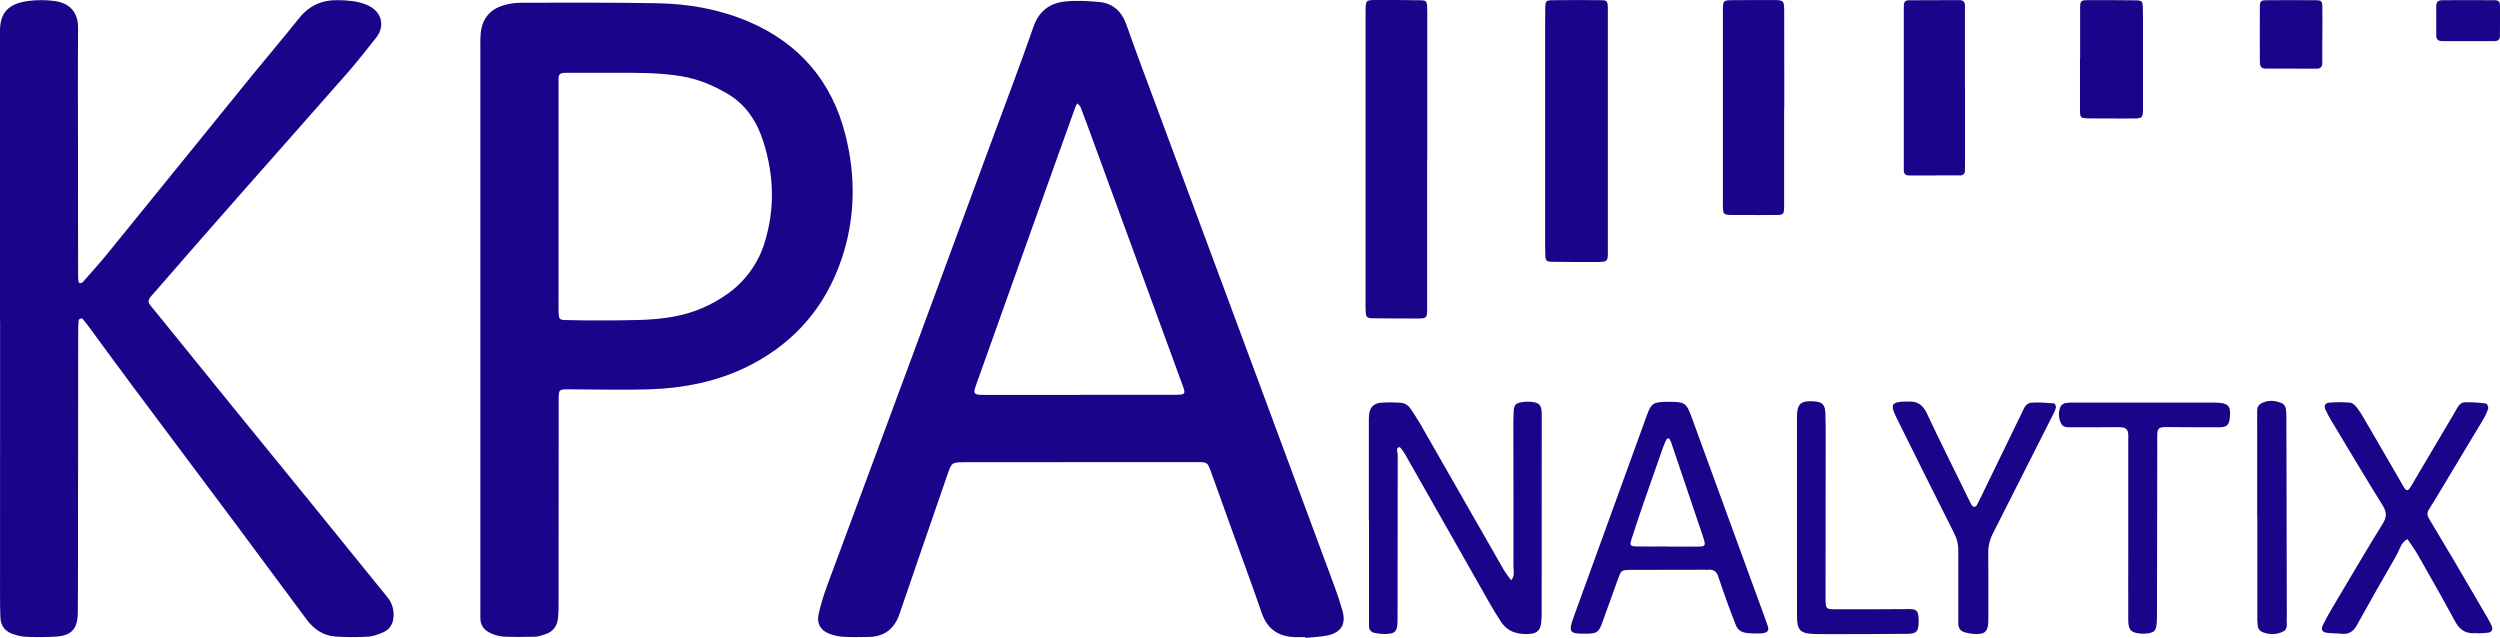
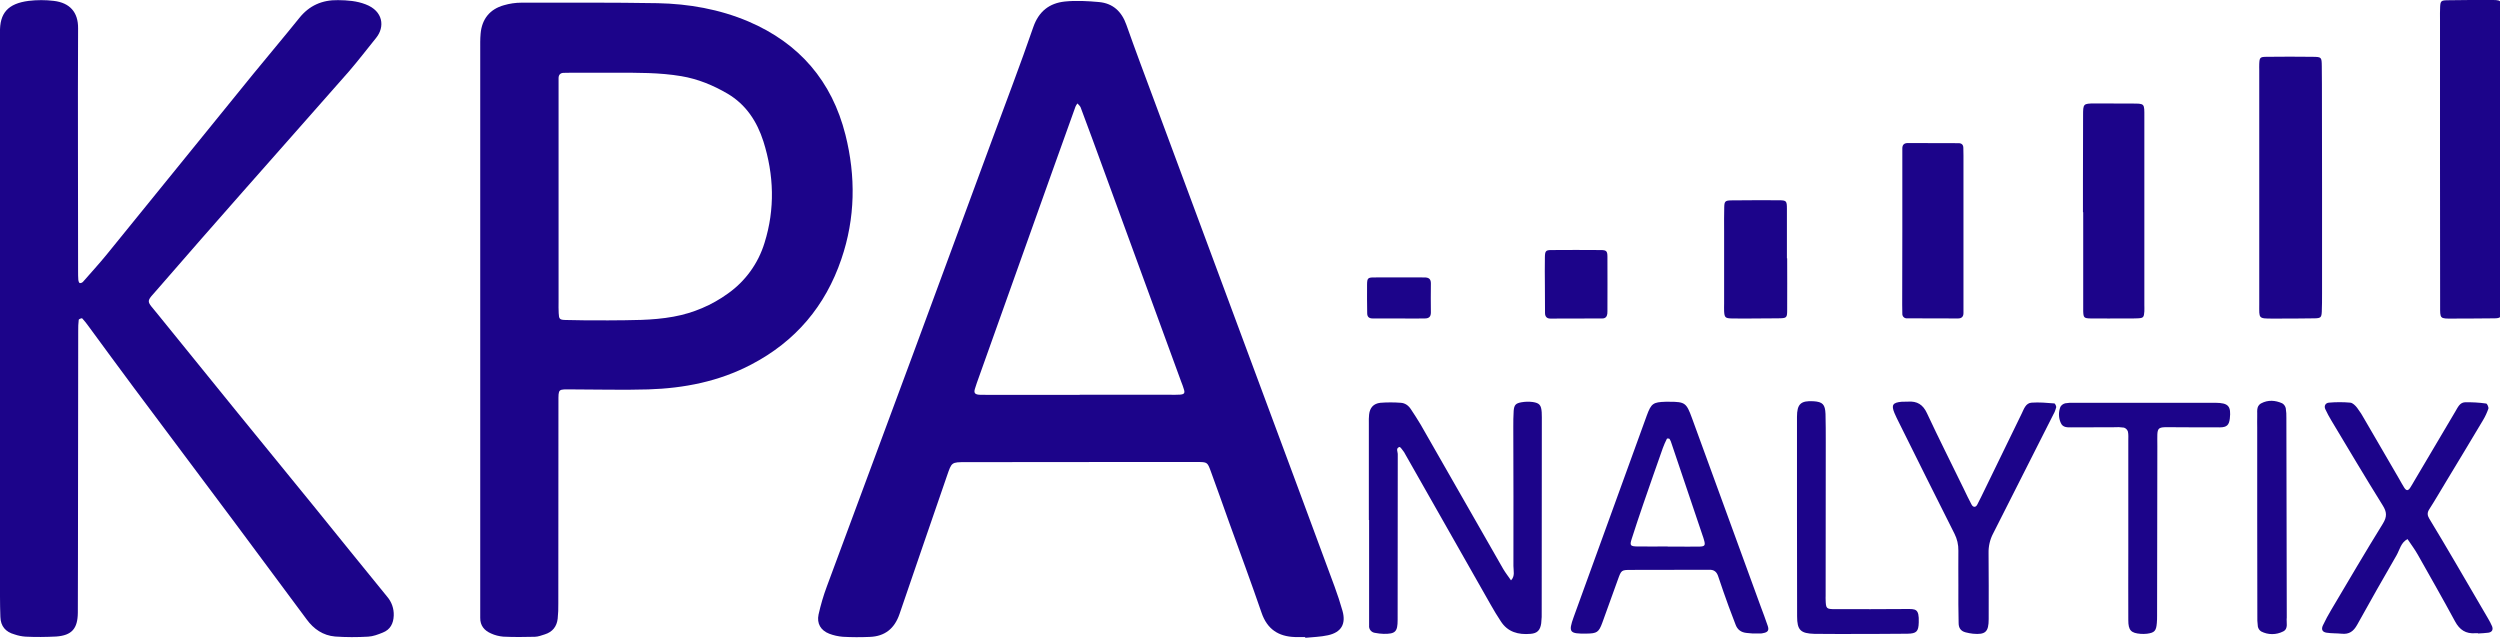
- <svg xmlns="http://www.w3.org/2000/svg" id="Layer_1" data-name="Layer 1" viewBox="0 0 1962.62 500.74">
+ <svg xmlns="http://www.w3.org/2000/svg" version="1.1" id="Layer_1" x="0px" y="0px" viewBox="0 0 1962.6 500.7" style="enable-background:new 0 0 1962.6 500.7;" xml:space="preserve">
+   <style type="text/css">
+ 	.st0{fill:#1C048A;}
+ </style>
  <g>
-     <path d="M0,252.58V28.73c0-1,0-2,0-3C-.4,10.09,6.39,2.79,22.38.73A79.52,79.52,0,0,1,42.3.72c12.51,1.55,19.09,8.86,19,21.37-.24,31.64-.08,63.29-.07,94.93q0,48,.07,95.93c0,2.34,0,4.67.17,7,.07.85.54,2.13,1.13,2.33a3,3,0,0,0,2.49-.91c6.38-7.25,12.86-14.42,19-21.91q57.36-70.55,114.58-141.2c12-14.74,24.31-29.17,36.16-44,7.92-9.9,18-14.34,30.46-14.14,7.37.13,14.58.58,21.6,3.26,13.95,5.32,15.23,17.83,8.32,26.33-7.14,8.78-14,17.84-21.41,26.35C246.09,87.63,218.2,119,190.47,150.49c-22,25-44,50-65.81,75.17-10.68,12.36-10.54,9.11-.28,21.8Q185,322.46,246,397.1c19.32,23.77,38.51,47.66,57.87,71.4A21.48,21.48,0,0,1,309,483.19c-.16,6.18-2.7,11.07-8.62,13.43-3.67,1.46-7.58,3-11.45,3.18a198.22,198.22,0,0,1-25.91-.13c-9.45-.75-16.76-5.83-22.41-13.46q-28.21-38.15-56.58-76.2-39.45-52.85-79-105.61c-12-16-23.7-32.18-35.56-48.26a63.66,63.66,0,0,0-5-6.18c-.25-.26-2.6.63-2.66,1.15a74.43,74.43,0,0,0-.42,9Q61.3,350.52,61.22,441c0,13.32,0,26.65-.14,40-.13,12.57-4.71,17.88-17,18.78a236.36,236.36,0,0,1-24,.12,36.85,36.85,0,0,1-8.78-1.75c-6.87-1.91-10.76-6.38-11-13.66-.17-5.33-.28-10.66-.28-16Q0,360.5.07,252.58Z" style="fill: #1c048a" />
-     <path d="M1074.62,408.28q0-37.95,0-75.91a58,58,0,0,1,.18-7c.64-5.33,3.45-8.63,8.87-9.17a104.46,104.46,0,0,1,15.92,0c3.52.18,6.21,2.22,8.12,5.17,2.53,3.91,5.18,7.76,7.49,11.79q32.51,56.73,64.93,113.5c1.78,3.1,4.07,5.91,6.12,8.85,3.27-3.31,1.87-7.51,1.87-11.28.08-36.29,0-72.58-.08-108.86,0-4.33,0-8.67.3-13,.36-4.47,1.57-5.83,6.06-6.6a28.15,28.15,0,0,1,8.88-.16c5.32.8,6.62,2.51,7,7.95.1,1.32.06,2.66.06,4q0,75.9-.05,151.81a70.46,70.46,0,0,1-.43,10c-.76,5.35-3.14,7.75-8.44,8.22-9.51.84-17.93-1.28-23.42-10-2.66-4.22-5.36-8.42-7.83-12.76q-33.57-59-67-118a11.82,11.82,0,0,0-1-1.75c-1.2-1.47-2.91-4.3-3.65-4.08-3.11.95-1.24,3.84-1.25,5.87-.09,43.28,0,86.56-.13,129.84,0,9.38-1.85,11.1-11,11a36.55,36.55,0,0,1-6.9-.84,5.19,5.19,0,0,1-4.5-5.67c0-2.33,0-4.66,0-7V408.28Z" style="fill: #1c048a" />
-     <path d="M1120.38,125.32q0,57.44,0,114.87c0,9.93.41,9.91-9.86,9.86-11-.05-22,0-33-.19-4.41-.06-5.13-.89-5.41-5.29-.18-2.65-.09-5.33-.09-8q0-112.87,0-225.75C1072.1-.74,1071.74,0,1083,0c10.66,0,21.32,0,32,.2,4.6.08,5.15.74,5.38,5.23.16,3.32.09,6.66.09,10V125.32Z" style="fill: #1c048a" />
-     <path d="M1213,103.36V21.45c0-4.66,0-9.32.07-14,.16-7.14.2-7.25,7.22-7.31,12-.11,24-.16,36,0,5.31,0,5.72.64,5.94,5.63.07,1.67,0,3.33,0,5q0,91.89,0,183.79c0,11.17.93,11.13-10.68,11.13-11,0-22,0-33-.16-4.61-.09-5.19-.82-5.39-5.28-.21-4.65-.17-9.32-.17-14q0-41.44,0-82.9Z" style="fill: #1c048a" />
-     <path d="M1945.33,497.06c-.67,0-1.34-.05-2,0-7.49.64-12.36-2.57-16-9.27-9.46-17.57-19.36-34.91-29.23-52.26-2.43-4.27-5.41-8.21-8.14-12.3-5.17,2.67-6.07,8.29-8.62,12.72-10.47,18.16-20.86,36.37-31,54.7-2.75,5-6.24,7.5-12,6.89-4-.42-8-.22-11.91-.82-3.44-.52-4.45-2.62-2.94-5.78,2-4.2,4.24-8.3,6.62-12.3,13.41-22.6,26.69-45.28,40.51-67.63,3.33-5.38,3.06-9.13-.15-14.29-13.69-22.05-27-44.36-40.34-66.6a90.34,90.34,0,0,1-4.67-8.8c-1.25-2.73.17-5,2.76-5.21a98.42,98.42,0,0,1,16.82,0c1.92.17,4,2.3,5.34,4a77,77,0,0,1,5.95,9.21q13.58,23.28,27.06,46.62c1.33,2.3,2.57,4.66,4,6.9,1.59,2.51,2.94,2.62,4.46.37,1.31-1.92,2.41-4,3.59-6l32-54.11c1.86-3.14,3.4-7.13,7.55-7.3a109.12,109.12,0,0,1,16.73,1c.74.09,2,2.89,1.65,4a44.76,44.76,0,0,1-4.23,9c-9.53,16-19.17,32-28.79,47.92-4.46,7.4-8.83,14.87-13.48,22.17-1.69,2.66-1.45,4.82.07,7.34q10.29,17.1,20.43,34.29,12.91,21.94,25.7,43.95a44.7,44.7,0,0,1,3.15,6.21c1,2.7-.07,4.59-3,5-2.62.39-5.3.39-8,.56Z" style="fill: #1c048a" />
-     <path d="M1400.63,85.39v74.78c0,1,0,2,0,3-.24,5-.6,5.52-6,5.6-9.31.14-18.62,0-27.93,0-3,0-6,.11-9-.06-4.36-.24-4.87-.84-5.13-5.44-.1-1.66,0-3.32,0-5q0-73.8,0-147.59c0-10.9-.52-10.58,10.09-10.57,9.64,0,19.29-.13,28.93-.08,9,.05,9.06.12,9.09,9.55q.08,25.92.06,51.85,0,12,0,23.94Z" style="fill: #1c048a" />
-     <path d="M1537.38,459.31c0-9-.1-18,0-27a28,28,0,0,0-3.14-13.41q-22-43.69-43.69-87.51c-1.18-2.38-2.42-4.75-3.43-7.21-2.57-6.29-1.33-8.19,5.67-8.84,1.65-.15,3.33,0,5-.08,7.08-.47,11.66,2.31,14.81,9.05,9.29,19.88,19.15,39.51,28.79,59.23,2,4.19,4,8.4,6.21,12.52,1.24,2.35,3.25,2.47,4.48.2,2.21-4.09,4.14-8.33,6.18-12.52q14.37-29.62,28.78-59.23c1.72-3.53,3.1-8.09,7.71-8.41,5.89-.41,11.85.14,17.76.57.63.05,1.71,2.17,1.54,3.14a21.38,21.38,0,0,1-2.22,5.49q-23.61,46.79-47.31,93.51a32.27,32.27,0,0,0-3.64,15.32c.15,17.31.07,34.62.07,51.93,0,10-2.46,12.38-12.33,11.55a36.9,36.9,0,0,1-5.86-1.11c-3.72-1-5.45-3.35-5.42-7.27.09-10,0-20,0-30Z" style="fill: #1c048a" />
-     <path d="M1542.64,69.14q0,28.94,0,57.87c0,2.33,0,4.66-.08,7a3.39,3.39,0,0,1-3.73,3.67q-20,.09-39.92.09c-2.77,0-4.37-1.25-4.35-4.18,0-1.67,0-3.33,0-5q0-59.37,0-118.73c0-2,0-4,.06-6,.06-2.42,1.39-3.64,3.74-3.65q20-.11,39.91-.13c2.81,0,4.31,1.32,4.31,4.2,0,2,0,4,0,6V69.14Z" style="fill: #1c048a" />
-     <path d="M1670.78,414.69q0-34.47,0-68.93c0-2.33.22-4.74-.34-6.95a5,5,0,0,0-3.11-3.13,40.4,40.4,0,0,0-8-.3c-11,0-22,.06-33,.06-3.32,0-7,.34-8.55-3.55a15.87,15.87,0,0,1-.25-12.6,6,6,0,0,1,3.75-2.82,29.72,29.72,0,0,1,7-.4q55,0,109.91,0h1c10.19.1,12.45,2.6,11.27,12.43-.61,5-2.33,6.85-7.9,6.92-11.32.14-22.64-.07-34-.09-16.62,0-15-1.74-15,14.75q0,66.44-.23,132.86c0,2,0,4-.18,6-.51,6.24-1.75,7.61-7.66,8.36a23,23,0,0,1-5,.08c-7.63-.65-9.67-2.8-9.71-10.74-.08-18,0-36,0-53.94v-18Z" style="fill: #1c048a" />
-     <path d="M1410.7,404.16q0-38.43,0-76.85c0-10.23,3-12.93,13.08-12.25,7.06.46,9,2.45,9.28,10.05.23,7.32.19,14.64.19,22q0,60.38-.11,120.76c0,1-.05,2,0,3,.22,7,.47,7.42,7.38,7.43q28,.08,55.9-.13c7.28-.05,10.18-.48,9.82,10.65-.22,7-1.71,8.69-9,8.77-18.3.2-36.6.18-54.9.23-6,0-12,.05-18-.11-10.89-.3-13.59-3-13.61-13.66C1410.65,457.39,1410.7,430.77,1410.7,404.16Z" style="fill: #1c048a" />
-     <path d="M1633,45.72c0-13,0-25.94,0-38.91,0-6.11.41-6.64,5.88-6.69,12.64-.1,25.28,0,37.92.14,4.6.07,5.27.76,5.41,5.21.2,6.32.12,12.64.13,19q0,28.44,0,56.88c0,2,.06,4,0,6-.29,4.87-.84,5.52-6.06,5.65-6.65.15-13.3,0-20,0-5.32,0-10.64.06-16-.07-7.28-.17-7.36-.23-7.39-7.23-.06-13.31,0-26.61,0-39.92Z" style="fill: #1c048a" />
-     <path d="M1772,406.2V335.41c0-2.66-.14-5.33,0-8,.25-3.83-1.2-8.47,3.24-10.77,5.32-2.75,11-2.41,16.37,0a6,6,0,0,1,2.8,3.76,38.75,38.75,0,0,1,.52,7.93q.2,77.26.34,154.53a14.66,14.66,0,0,1,0,2c-.5,3.77,1.46,8.69-2.79,10.87a19.22,19.22,0,0,1-17.34,0,5.79,5.79,0,0,1-2.64-3.85,54.45,54.45,0,0,1-.4-9q0-38.38,0-76.76Z" style="fill: #1c048a" />
-     <path d="M1823.12,27.63c0,7.29,0,14.59,0,21.88,0,2.72-1.32,4.4-4.2,4.4q-20.39,0-40.78-.08c-2.31,0-3.63-1.31-3.91-3.61a16.47,16.47,0,0,1-.14-2c0-14.26-.12-28.51,0-42.77,0-4.49.82-5.23,5.27-5.27q19.4-.18,38.8,0c4.32.05,4.95.81,5,5.52.15,7.29,0,14.59,0,21.88Z" style="fill: #1c048a" />
-     <path d="M1937.26,32.31c-6.63,0-13.26,0-19.89,0-3.26,0-4.83-1.38-4.81-4.73q.11-11.43,0-22.87c0-3.49,1.85-4.56,5-4.56,13.26,0,26.52-.14,39.78,0,4.54,0,5.2.76,5.27,5.22.13,7.62,0,15.25-.06,22.87,0,2.94-1.6,4.06-4.36,4.05-7,0-13.93,0-20.89,0Z" style="fill: #1c048a" />
-     <path d="M1053.91,479.46c-1.81-6.4-3.91-12.73-6.22-19q-29.45-79.58-59-159.11Q947.32,190,906,78.61C898.7,59,891.3,39.33,884.35,19.55c-3.7-10.54-10.55-17-21.59-18-8.9-.8-18-1.31-26.84-.35-12.07,1.32-20.38,7.67-24.67,20C801,50.79,789.78,80,779,109.34q-31.11,84.29-62.22,168.57-33.79,91.26-67.68,182.51a166.41,166.41,0,0,0-6.5,22c-1.55,7.09,1.7,12.53,8.39,15.07a36,36,0,0,0,10.66,2.38c7,.39,14,.39,21,.14,12-.41,19.61-6.58,23.52-18.08,12.3-36.23,24.94-72.36,37.35-108.56,3.58-10.43,3.43-10.5,14.49-10.5l112.94-.07q34.49,0,69,0c7.86,0,8,.1,10.7,7.52,4.92,13.43,9.68,26.93,14.53,40.39,8.47,23.48,17.21,46.86,25.34,70.46,4.41,12.81,13.15,18.63,26.22,19,2.66.07,5.33,0,8,0,0,.2,0,.4.05.6,5.94-.63,12-.72,17.81-2C1053,496.4,1056.81,489.8,1053.91,479.46ZM926.49,309.81c-2.65.21-5.32.15-8,.15H847.59v.08H776.67c-2.66,0-5.34,0-8-.14-3.31-.25-4.26-1.41-3.42-4.47s2.12-6.3,3.24-9.43q28.66-80.35,57.34-160.69,9.23-25.83,18.53-51.64a15.35,15.35,0,0,1,1.49-2.51c.85,1,2,1.82,2.49,3,3.21,8.39,6.28,16.82,9.37,25.25l69.62,190.17c.69,1.88,1.48,3.72,2,5.63C930.38,308.48,929.75,309.55,926.49,309.81Z" style="fill: #1c048a" />
-     <path d="M663.68,105.83c-10.64-42.06-36.21-71.95-76.34-89C564.65,7.25,540.72,3,516.26,2.55,480.63,1.91,445,2.1,409.34,2.14A51.13,51.13,0,0,0,395.6,4.09C384.55,7.22,378.32,15,377.35,26.42c-.36,4.31-.25,8.66-.25,13q0,107.91,0,215.81V479c0,2,.05,4,0,6-.09,6.13,3.23,10.05,8.52,12.28a28.83,28.83,0,0,0,9.6,2.5c8.3.35,16.63.28,24.94.06,2.59-.07,5.19-1.07,7.72-1.85,6.07-1.87,9.39-6.21,10.15-12.34a101.44,101.44,0,0,0,.48-12q.08-78.93.09-157.86c0-11-.42-10.12,10.49-10.12,20,0,40,.6,60,0,28.19-.92,55.36-6.19,80.81-19.48,34.88-18.2,58.29-46,70.8-82.84C671.51,171.32,671.93,138.45,663.68,105.83Zm-63.47,84.78a76.57,76.57,0,0,1-28.73,39.82,103.75,103.75,0,0,1-42.8,18.16c-16.85,3.09-33.81,2.74-50.77,2.95-11.32.14-22.65,0-34-.29-4.57-.1-5.09-.84-5.34-5.33-.17-3-.08-6-.08-9q0-84.88,0-169.78c0-2,0-4,0-6,.06-2.33,1.25-3.72,3.6-3.88,2-.14,4-.12,6-.12h34.95c17.32,0,34.62-.15,51.81,2.69,13,2.15,24.9,7.09,36.18,13.71,14.6,8.57,23.24,21.92,28.17,37.47C607.63,137.34,608.49,164.05,600.21,190.61Z" style="fill: #1c048a" />
-     <path d="M1387.8,491.46c-1.8-5.36-3.82-10.64-5.76-15.95q-26.88-73.59-53.73-147.18c-4.36-12-5.36-12.86-17.84-12.89-1,0-2,0-3,0-9.58.31-11.23,1.32-14.57,10.5q-28.85,79.23-57.52,158.53c-4.34,12-3.27,13.21,10,13,8.35-.13,9.7-1,12.48-8.63,4.1-11.25,8.11-22.53,12.16-33.8,2.7-7.51,2.71-7.61,10.53-7.65,19.31-.09,38.63-.08,58-.11,1,0,2,.08,3,0,3.87-.2,6.12,1.51,7.34,5.27,2.57,7.9,5.41,15.72,8.23,23.54,1.69,4.7,3.63,9.3,5.31,14,1.52,4.27,4.5,6.42,8.92,6.79,2,.17,4,.36,4.53.41,3.11,0,4.77,0,6.44,0a12.19,12.19,0,0,0,2-.25C1387.79,496.36,1388.91,494.77,1387.8,491.46Zm-53.75-62.37c-6.3.13-12.61,0-18.92,0h-6V429c-8,0-15.94.1-23.9,0-5.43-.09-6-.83-4.38-5.81q4.41-13.73,9.11-27.37,7.62-22.11,15.43-44.15a65.12,65.12,0,0,1,3.19-7.27,2.31,2.31,0,0,1,2,.11,14.23,14.23,0,0,1,1.64,3.61q12.29,36.28,24.52,72.58c.32.94.65,1.88.92,2.84C1339,428.13,1338.52,429,1334.05,429.09Z" style="fill: #1c048a" />
+     <path class="st0" d="M0,252.6V28.7c0-1,0-2,0-3c-0.4-15.6,6.4-22.9,22.4-25c6.6-0.8,13.3-0.8,19.9,0c12.5,1.5,19.1,8.9,19,21.4   c-0.2,31.6-0.1,63.3-0.1,94.9c0,32,0,64,0.1,95.9c0,2.3,0,4.7,0.2,7c0.1,0.9,0.5,2.1,1.1,2.3c0.9,0.1,1.8-0.2,2.5-0.9   c6.4-7.3,12.9-14.4,19-21.9c38.2-47,76.4-94.1,114.6-141.2c12-14.7,24.3-29.2,36.2-44c7.9-9.9,18-14.3,30.5-14.1   c7.4,0.1,14.6,0.6,21.6,3.3c14,5.3,15.2,17.8,8.3,26.3c-7.1,8.8-14,17.8-21.4,26.4c-27.7,31.6-55.6,62.9-83.3,94.4   c-22,25-44,50-65.8,75.2c-10.7,12.4-10.5,9.1-0.3,21.8c40.4,50,81,99.9,121.6,149.6c19.3,23.8,38.5,47.7,57.9,71.4   c3.5,4.1,5.3,9.3,5.1,14.7c-0.2,6.2-2.7,11.1-8.6,13.4c-3.7,1.5-7.6,3-11.5,3.2c-8.6,0.5-17.3,0.5-25.9-0.1   c-9.4-0.8-16.8-5.8-22.4-13.5c-18.8-25.4-37.7-50.8-56.6-76.2c-26.3-35.2-52.6-70.4-79-105.6c-12-16-23.7-32.2-35.6-48.3   c-1.5-2.2-3.2-4.2-5-6.2c-0.3-0.3-2.6,0.6-2.7,1.1c-0.3,3-0.5,6-0.4,9c-0.1,60.3-0.1,120.6-0.2,180.9c0,13.3,0,26.6-0.1,40   c-0.1,12.6-4.7,17.9-17,18.8c-8,0.4-16,0.5-24,0.1c-3-0.2-5.9-0.8-8.8-1.8c-6.9-1.9-10.8-6.4-11-13.7c-0.2-5.3-0.3-10.7-0.3-16   C0,396.5,0,324.5,0,252.6L0,252.6z" />
+     <path class="st0" d="M1074.6,408.3c0-25.3,0-50.6,0-75.9c-0.1-2.3,0-4.7,0.2-7c0.6-5.3,3.4-8.6,8.9-9.2c5.3-0.4,10.6-0.4,15.9,0   c3.5,0.2,6.2,2.2,8.1,5.2c2.5,3.9,5.2,7.8,7.5,11.8c21.7,37.8,43.3,75.7,64.9,113.5c1.8,3.1,4.1,5.9,6.1,8.9   c3.3-3.3,1.9-7.5,1.9-11.3c0.1-36.3,0-72.6-0.1-108.9c0-4.3,0-8.7,0.3-13c0.4-4.5,1.6-5.8,6.1-6.6c2.9-0.5,5.9-0.6,8.9-0.2   c5.3,0.8,6.6,2.5,7,8c0.1,1.3,0.1,2.7,0.1,4c0,50.6,0,101.2-0.1,151.8c0.1,3.3,0,6.7-0.4,10c-0.8,5.4-3.1,7.8-8.4,8.2   c-9.5,0.8-17.9-1.3-23.4-10c-2.7-4.2-5.4-8.4-7.8-12.8c-22.4-39.3-44.7-78.7-67-118c-0.3-0.6-0.6-1.2-1-1.8   c-1.2-1.5-2.9-4.3-3.7-4.1c-3.1,1-1.2,3.8-1.3,5.9c-0.1,43.3,0,86.6-0.1,129.8c0,9.4-1.8,11.1-11,11c-2.3-0.1-4.6-0.3-6.9-0.8   c-2.8-0.4-4.8-2.9-4.5-5.7c0-2.3,0-4.7,0-7v-75.9H1074.6z" />
+     <path class="st0" d="M1915.5,125.3V15.4c0-3.3-0.1-6.7,0.1-10c0.2-4.5,0.8-5.1,5.4-5.2c10.7-0.2,21.3-0.2,32-0.2   c11.3,0,10.9-0.7,11,10.8c0,75.3,0,150.5,0,225.8c0,2.7,0.1,5.4-0.1,8c-0.3,4.4-1,5.2-5.4,5.3c-11,0.2-22,0.1-33,0.2   c-10.3,0.1-9.9,0.1-9.9-9.9C1915.6,201.9,1915.6,163.6,1915.5,125.3L1915.5,125.3z" />
+     <path class="st0" d="M1822.9,147.7c0,27.6,0,55.3,0,82.9c0,4.7,0,9.4-0.2,14c-0.2,4.5-0.8,5.2-5.4,5.3c-11,0.2-22,0.2-33,0.2   c-11.6,0-10.7,0-10.7-11.1c0-61.3,0-122.5,0-183.8c0-1.7-0.1-3.3,0-5c0.2-5,0.6-5.6,5.9-5.6c12-0.2,24-0.1,36,0   c7,0.1,7.1,0.2,7.2,7.3c0.1,4.7,0.1,9.3,0.1,14L1822.9,147.7L1822.9,147.7z" />
+     <path class="st0" d="M1945.3,497.1c-0.7,0-1.3,0-2,0c-7.5,0.6-12.4-2.6-16-9.3c-9.5-17.6-19.4-34.9-29.2-52.3   c-2.4-4.3-5.4-8.2-8.1-12.3c-5.2,2.7-6.1,8.3-8.6,12.7c-10.5,18.2-20.9,36.4-31,54.7c-2.8,5-6.2,7.5-12,6.9c-4-0.4-8-0.2-11.9-0.8   c-3.4-0.5-4.4-2.6-2.9-5.8c2-4.2,4.2-8.3,6.6-12.3c13.4-22.6,26.7-45.3,40.5-67.6c3.3-5.4,3.1-9.1-0.2-14.3   c-13.7-22-27-44.4-40.3-66.6c-1.7-2.8-3.3-5.8-4.7-8.8c-1.3-2.7,0.2-5,2.8-5.2c5.6-0.5,11.2-0.5,16.8,0c1.9,0.2,4,2.3,5.3,4   c2.2,2.9,4.2,6,5.9,9.2c9.1,15.5,18.1,31.1,27.1,46.6c1.3,2.3,2.6,4.7,4,6.9c1.6,2.5,2.9,2.6,4.5,0.4c1.3-1.9,2.4-4,3.6-6l32-54.1   c1.9-3.1,3.4-7.1,7.6-7.3c5.6-0.1,11.2,0.2,16.7,1c0.7,0.1,2,2.9,1.7,4c-1.1,3.1-2.5,6.2-4.2,9c-9.5,16-19.2,32-28.8,47.9   c-4.5,7.4-8.8,14.9-13.5,22.2c-1.7,2.7-1.4,4.8,0.1,7.3c6.9,11.4,13.7,22.8,20.4,34.3c8.6,14.6,17.2,29.3,25.7,44   c1.2,2,2.3,4.1,3.2,6.2c1,2.7-0.1,4.6-3,5c-2.6,0.4-5.3,0.4-8,0.6L1945.3,497.1z" />
+     <path class="st0" d="M1635.2,166.6c0-8,0-15.9,0-23.9c0-17.3,0-34.6,0.1-51.9c0-9.4,0.1-9.5,9.1-9.6c9.6,0,19.3,0.1,28.9,0.1   c10.6,0,10.1-0.3,10.1,10.6c0,49.2,0,98.4,0,147.6c0,1.7,0.1,3.3,0,5c-0.3,4.6-0.8,5.2-5.1,5.4c-3,0.2-6,0.1-9,0.1   c-9.3,0-18.6,0.1-27.9,0c-5.4-0.1-5.8-0.6-6-5.6c0-1,0-2,0-3v-74.8L1635.2,166.6z" />
+     <path class="st0" d="M1537.4,459.3c0-9-0.1-18,0-27c0.1-4.7-1-9.3-3.1-13.4c-14.7-29.1-29.2-58.3-43.7-87.5   c-1.2-2.4-2.4-4.8-3.4-7.2c-2.6-6.3-1.3-8.2,5.7-8.8c1.7-0.1,3.3,0,5-0.1c7.1-0.5,11.7,2.3,14.8,9c9.3,19.9,19.2,39.5,28.8,59.2   c2,4.2,4,8.4,6.2,12.5c1.2,2.4,3.3,2.5,4.5,0.2c2.2-4.1,4.1-8.3,6.2-12.5c9.6-19.7,19.2-39.5,28.8-59.2c1.7-3.5,3.1-8.1,7.7-8.4   c5.9-0.4,11.8,0.1,17.8,0.6c0.6,0,1.7,2.2,1.5,3.1c-0.5,1.9-1.2,3.8-2.2,5.5c-15.7,31.2-31.5,62.4-47.3,93.5   c-2.5,4.7-3.7,10-3.6,15.3c0.2,17.3,0.1,34.6,0.1,51.9c0,10-2.5,12.4-12.3,11.5c-2-0.2-3.9-0.6-5.9-1.1c-3.7-1-5.4-3.4-5.4-7.3   C1537.4,479.2,1537.3,469.2,1537.4,459.3L1537.4,459.3z" />
+     <path class="st0" d="M1493.4,181.4v-58.9c0-2,0-4,0-6c0-2.9,1.5-4.2,4.3-4.2c13.3,0,26.6,0.1,39.9,0.1c2.3,0,3.7,1.2,3.7,3.7   c0.1,2,0.1,4,0.1,6c0,39.6,0,79.2,0,118.7c0,1.7,0,3.3,0,5c0,2.9-1.6,4.2-4.3,4.2c-13.3,0-26.6,0-39.9-0.1c-0.2,0-0.4,0-0.7,0   c-1.9-0.2-3.2-1.8-3.1-3.7c-0.1-2.3-0.1-4.7-0.1-7C1493.3,220,1493.3,200.7,1493.4,181.4L1493.4,181.4z" />
+     <path class="st0" d="M1670.8,414.7c0-23,0-46,0-68.9c0-2.3,0.2-4.7-0.3-7c-0.5-1.5-1.6-2.6-3.1-3.1c-2.7-0.4-5.3-0.5-8-0.3   c-11,0-22,0.1-33,0.1c-3.3,0-7,0.3-8.6-3.5c-1.8-4-1.9-8.5-0.3-12.6c0.8-1.4,2.2-2.4,3.8-2.8c2.3-0.4,4.7-0.5,7-0.4   c36.7,0,73.3,0,109.9,0h1c10.2,0.1,12.4,2.6,11.3,12.4c-0.6,5-2.3,6.9-7.9,6.9c-11.3,0.1-22.6-0.1-34-0.1c-16.6,0-15-1.7-15,14.8   c0,44.3-0.1,88.6-0.2,132.9c0,2,0,4-0.2,6c-0.5,6.2-1.8,7.6-7.7,8.4c-1.7,0.2-3.3,0.2-5,0.1c-7.6-0.6-9.7-2.8-9.7-10.7   c-0.1-18,0-36,0-53.9V414.7L1670.8,414.7z" />
+     <path class="st0" d="M1410.7,404.2c0-25.6,0-51.2,0-76.9c0-10.2,3-12.9,13.1-12.3c7.1,0.5,9,2.5,9.3,10c0.2,7.3,0.2,14.6,0.2,22   c0,40.3,0,80.5-0.1,120.8c0,1-0.1,2,0,3c0.2,7,0.5,7.4,7.4,7.4c18.7,0.1,37.3,0,55.9-0.1c7.3,0,10.2-0.5,9.8,10.6   c-0.2,7-1.7,8.7-9,8.8c-18.3,0.2-36.6,0.2-54.9,0.2c-6,0-12,0-18-0.1c-10.9-0.3-13.6-3-13.6-13.7   C1410.7,457.4,1410.7,430.8,1410.7,404.2z" />
+     <path class="st0" d="M1403,202.8c0,13.3,0.1,26.6,0,39.9c0,7-0.1,7.1-7.4,7.2c-5.4,0.1-10.7,0.1-16,0.1c-6.7,0-13.3,0.2-20,0   c-5.2-0.1-5.8-0.8-6.1-5.6c-0.1-2,0-4,0-6c0-19,0-37.9,0-56.9c0-6.4-0.1-12.7,0.1-19c0.1-4.4,0.8-5.1,5.4-5.2   c12.6-0.1,25.3-0.2,37.9-0.1c5.5,0.1,5.9,0.6,5.9,6.7c0,13,0,25.9,0,38.9L1403,202.8z" />
+     <path class="st0" d="M1772,406.2v-70.8c0-2.7-0.1-5.3,0-8c0.3-3.8-1.2-8.5,3.2-10.8c5.3-2.8,11-2.4,16.4,0c1.4,0.8,2.4,2.2,2.8,3.8   c0.4,2.6,0.6,5.3,0.5,7.9c0.1,51.5,0.2,103,0.3,154.5c0,0.7,0,1.3,0,2c-0.5,3.8,1.5,8.7-2.8,10.9c-5.5,2.8-11.9,2.8-17.3,0   c-1.4-0.9-2.3-2.3-2.6-3.9c-0.4-3-0.5-6-0.4-9C1772.1,457.3,1772.1,431.7,1772,406.2L1772,406.2z" />
+     <path class="st0" d="M1212.8,223.7c0-7.3-0.2-14.6,0-21.9c0.1-4.7,0.7-5.5,5-5.5c12.9-0.1,25.9-0.1,38.8,0c4.5,0,5.3,0.8,5.3,5.3   c0.1,14.3,0,28.5,0,42.8c0,0.7-0.1,1.3-0.1,2c-0.3,2.3-1.6,3.6-3.9,3.6c-13.6,0.1-27.2,0.1-40.8,0.1c-2.9,0-4.2-1.7-4.2-4.4   C1212.8,238.4,1212.8,231.1,1212.8,223.7L1212.8,223.7z" />
+     <path class="st0" d="M1098.6,250c-7,0-13.9,0-20.9,0c-2.8,0-4.4-1.1-4.4-4.1c-0.1-7.6-0.2-15.3-0.1-22.9c0.1-4.5,0.7-5.2,5.3-5.2   c13.3-0.1,26.5,0,39.8,0c3.2,0,5,1.1,5,4.6c-0.1,7.6-0.1,15.3,0,22.9c0,3.4-1.6,4.7-4.8,4.7C1111.9,250.1,1105.3,250.1,1098.6,250   L1098.6,250z" />
+     <path class="st0" d="M1053.9,479.5c-1.8-6.4-3.9-12.7-6.2-19c-19.6-53.1-39.3-106.1-59-159.1c-27.6-74.2-55.1-148.5-82.7-222.7   c-7.3-19.6-14.7-39.3-21.7-59.1c-3.7-10.5-10.5-17-21.6-18c-8.9-0.8-18-1.3-26.8-0.4c-12.1,1.3-20.4,7.7-24.7,20   C801,50.8,789.8,80,779,109.3c-20.7,56.2-41.5,112.4-62.2,168.6c-22.5,60.8-45.1,121.7-67.7,182.5c-2.7,7.2-4.8,14.5-6.5,22   c-1.5,7.1,1.7,12.5,8.4,15.1c3.4,1.3,7,2.1,10.7,2.4c7,0.4,14,0.4,21,0.1c12-0.4,19.6-6.6,23.5-18.1   c12.3-36.2,24.9-72.4,37.3-108.6c3.6-10.4,3.4-10.5,14.5-10.5l112.9-0.1c23,0,46,0,69,0c7.9,0,8,0.1,10.7,7.5   c4.9,13.4,9.7,26.9,14.5,40.4c8.5,23.5,17.2,46.9,25.3,70.5c4.4,12.8,13.2,18.6,26.2,19c2.7,0.1,5.3,0,8,0c0,0.2,0,0.4,0.1,0.6   c5.9-0.6,12-0.7,17.8-2C1053,496.4,1056.8,489.8,1053.9,479.5z M926.5,309.8c-2.7,0.2-5.3,0.1-8,0.1h-70.9v0.1h-70.9   c-2.7,0-5.3,0-8-0.1c-3.3-0.3-4.3-1.4-3.4-4.5s2.1-6.3,3.2-9.4c19.1-53.6,38.2-107.1,57.3-160.7c6.2-17.2,12.3-34.4,18.5-51.6   c0.4-0.9,0.9-1.7,1.5-2.5c0.8,1,2,1.8,2.5,3c3.2,8.4,6.3,16.8,9.4,25.3l69.6,190.2c0.7,1.9,1.5,3.7,2,5.6   C930.4,308.5,929.8,309.5,926.5,309.8z" />
+     <path class="st0" d="M663.7,105.8c-10.6-42.1-36.2-71.9-76.3-89C564.7,7.2,540.7,3,516.3,2.5C480.6,1.9,445,2.1,409.3,2.1   c-4.6,0-9.3,0.7-13.7,2c-11.1,3.1-17.3,10.9-18.3,22.3c-0.4,4.3-0.3,8.7-0.3,13c0,71.9,0,143.9,0,215.8V479c0,2,0,4,0,6   c-0.1,6.1,3.2,10,8.5,12.3c3,1.4,6.3,2.2,9.6,2.5c8.3,0.4,16.6,0.3,24.9,0.1c2.6-0.1,5.2-1.1,7.7-1.9c6.1-1.9,9.4-6.2,10.1-12.3   c0.4-4,0.6-8,0.5-12c0.1-52.6,0.1-105.2,0.1-157.9c0-11-0.4-10.1,10.5-10.1c20,0,40,0.6,60,0c28.2-0.9,55.4-6.2,80.8-19.5   c34.9-18.2,58.3-46,70.8-82.8C671.5,171.3,671.9,138.4,663.7,105.8z M600.2,190.6c-4.9,16.1-15,30.1-28.7,39.8   c-12.7,9.2-27.3,15.4-42.8,18.2c-16.9,3.1-33.8,2.7-50.8,2.9c-11.3,0.1-22.6,0-34-0.3c-4.6-0.1-5.1-0.8-5.3-5.3c-0.2-3-0.1-6-0.1-9   c0-56.6,0-113.2,0-169.8c0-2,0-4,0-6c0.1-2.3,1.3-3.7,3.6-3.9c2-0.1,4-0.1,6-0.1h35c17.3,0,34.6-0.2,51.8,2.7   c13,2.2,24.9,7.1,36.2,13.7c14.6,8.6,23.2,21.9,28.2,37.5C607.6,137.3,608.5,164.1,600.2,190.6L600.2,190.6z" />
+     <path class="st0" d="M1387.8,491.5c-1.8-5.4-3.8-10.6-5.8-16c-17.9-49.1-35.8-98.1-53.7-147.2c-4.4-12-5.4-12.9-17.8-12.9   c-1,0-2,0-3,0c-9.6,0.3-11.2,1.3-14.6,10.5c-19.2,52.8-38.4,105.7-57.5,158.5c-4.3,12-3.3,13.2,10,13c8.3-0.1,9.7-1,12.5-8.6   c4.1-11.3,8.1-22.5,12.2-33.8c2.7-7.5,2.7-7.6,10.5-7.6c19.3-0.1,38.6-0.1,58-0.1c1,0,2,0.1,3,0c3.9-0.2,6.1,1.5,7.3,5.3   c2.6,7.9,5.4,15.7,8.2,23.5c1.7,4.7,3.6,9.3,5.3,14c1.5,4.3,4.5,6.4,8.9,6.8c2,0.2,4,0.4,4.5,0.4c3.1,0,4.8,0,6.4,0   c0.7,0,1.3-0.1,2-0.3C1387.8,496.4,1388.9,494.8,1387.8,491.5z M1334.1,429.1c-6.3,0.1-12.6,0-18.9,0h-6V429c-8,0-15.9,0.1-23.9,0   c-5.4-0.1-6-0.8-4.4-5.8c2.9-9.2,6-18.3,9.1-27.4c5.1-14.7,10.2-29.5,15.4-44.1c0.9-2.5,2-4.9,3.2-7.3c0.6-0.3,1.4-0.2,2,0.1   c0.7,1.1,1.3,2.3,1.6,3.6c8.2,24.2,16.4,48.4,24.5,72.6c0.3,0.9,0.7,1.9,0.9,2.8C1339,428.1,1338.5,429,1334.1,429.1z" />
  </g>
</svg>
